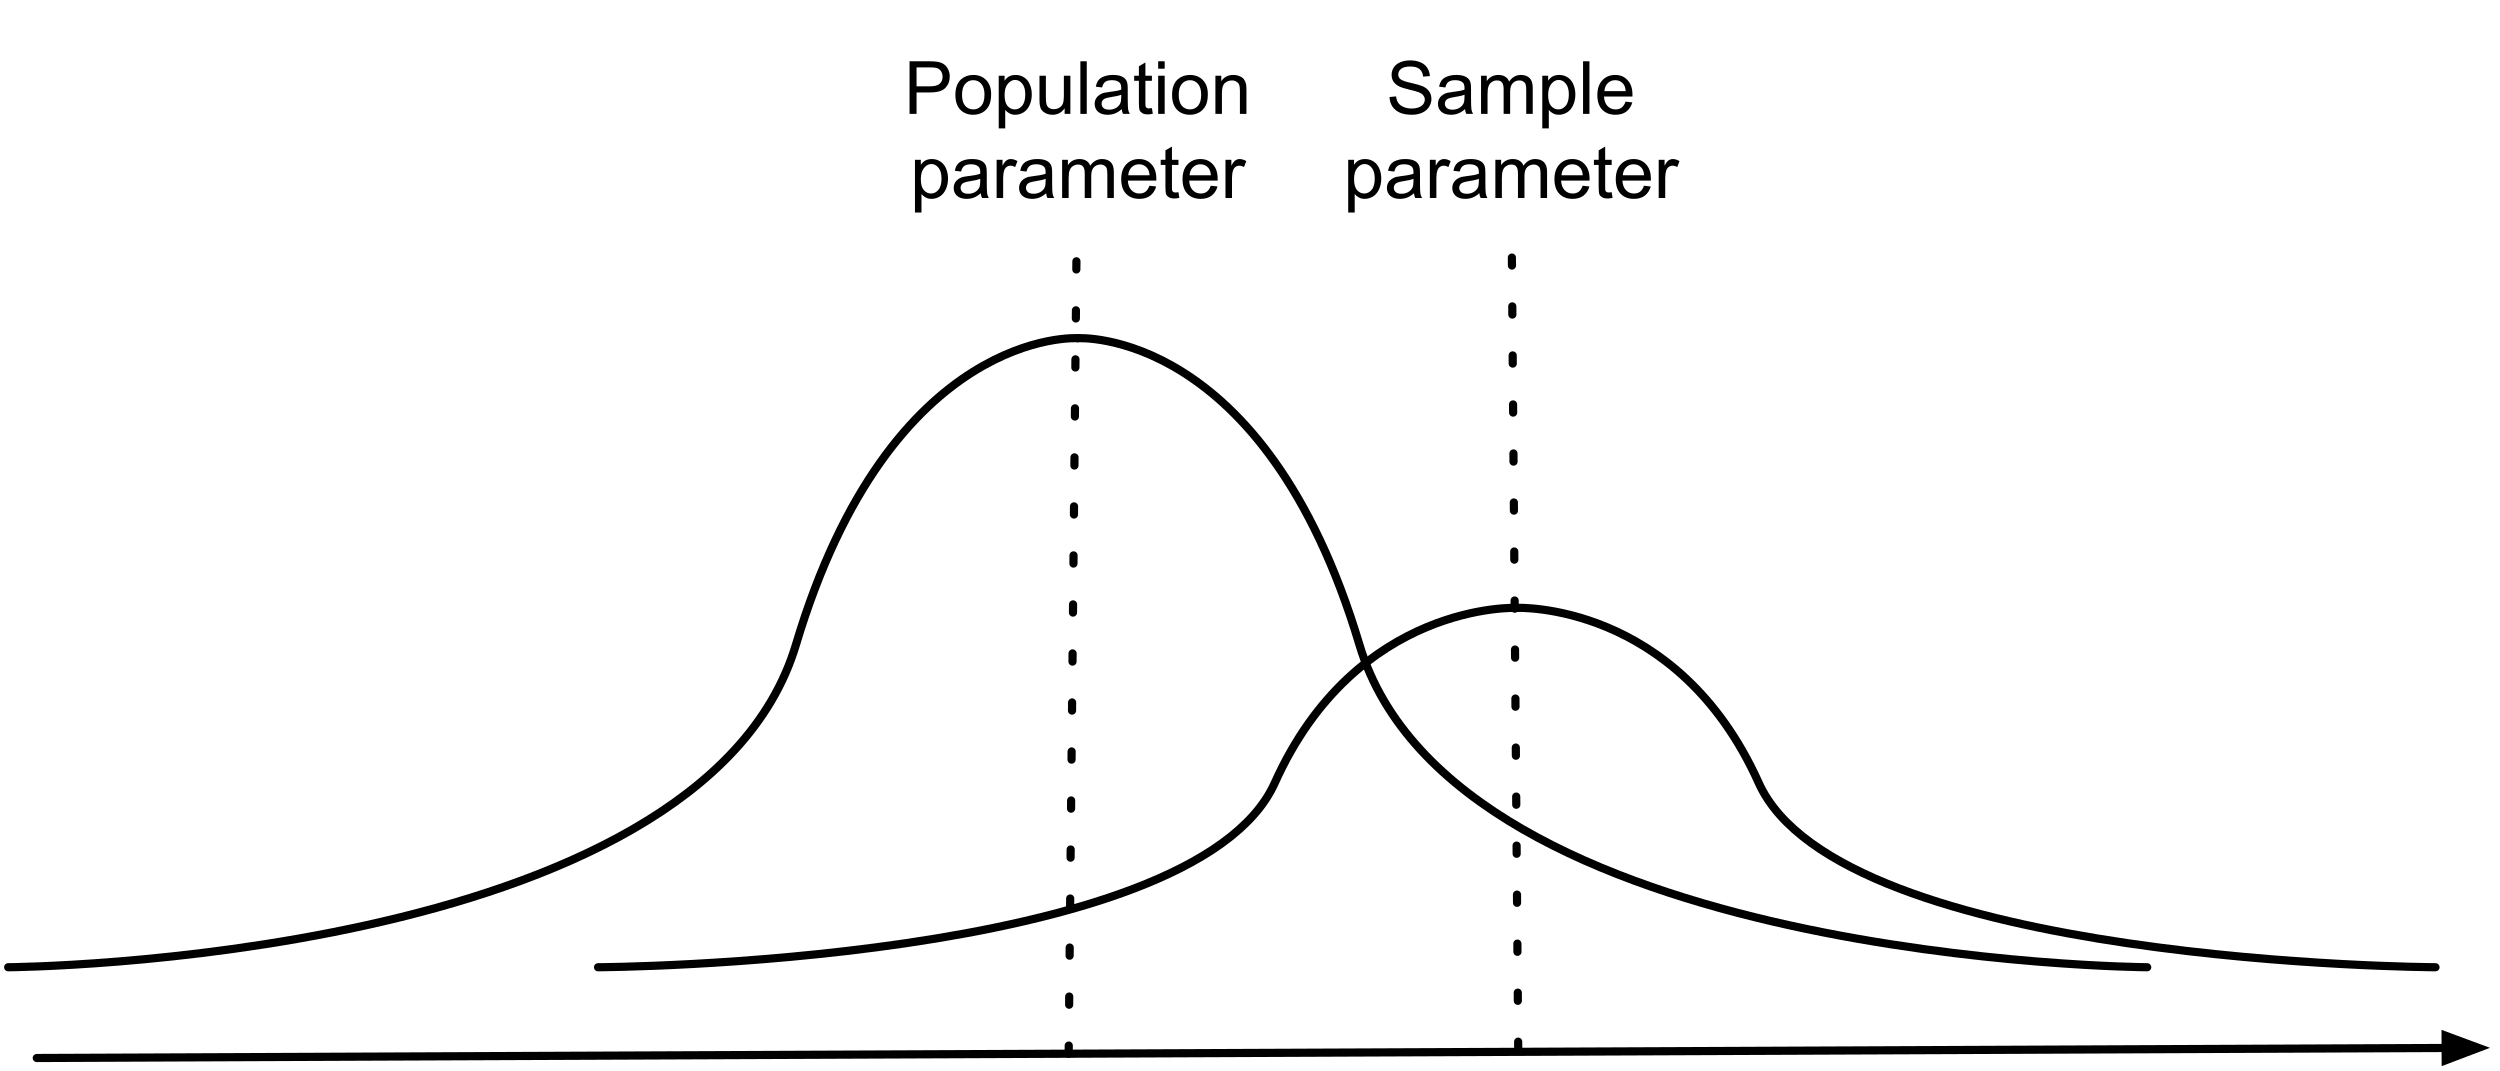
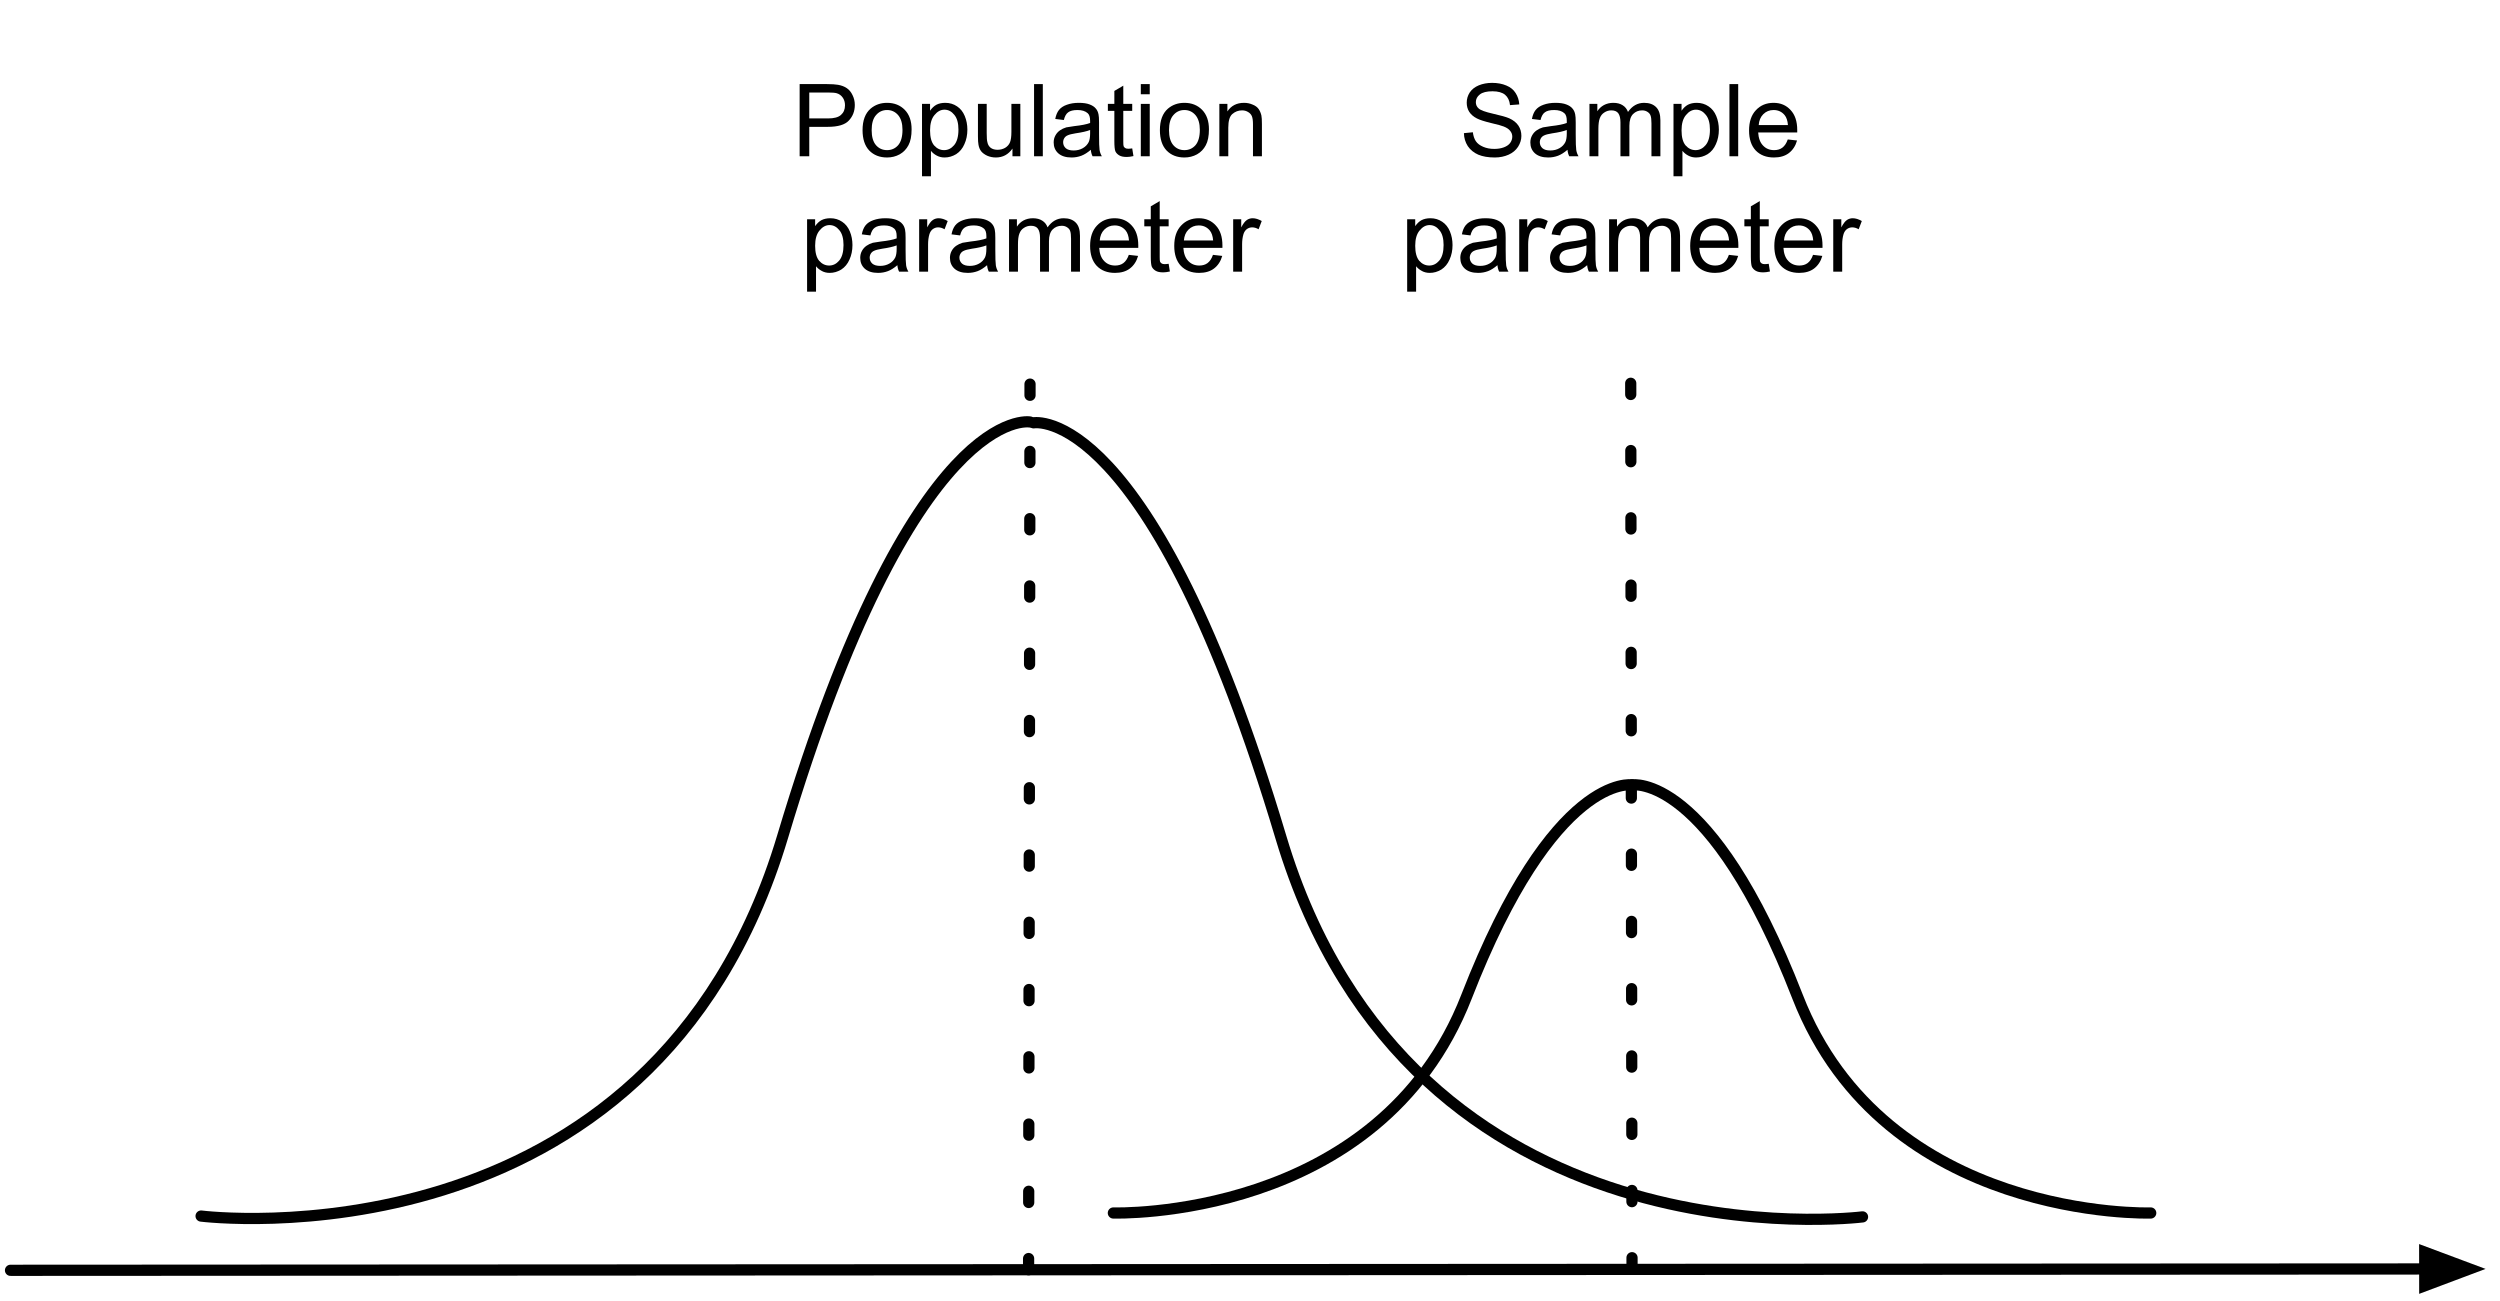
- <svg xmlns="http://www.w3.org/2000/svg" xmlns:xlink="http://www.w3.org/1999/xlink" width="306pt" height="131pt" viewBox="0 0 306 131" version="1.1">
+ <svg xmlns="http://www.w3.org/2000/svg" xmlns:xlink="http://www.w3.org/1999/xlink" width="223pt" height="116pt" viewBox="0 0 223 116" version="1.1">
  <defs>
    <g>
      <symbol overflow="visible" id="glyph0-0">
        <path style="stroke:none;" d="M 1.125 0 L 1.125 -5.625 L 5.625 -5.625 L 5.625 0 Z M 1.266 -0.141 L 5.484 -0.141 L 5.484 -5.484 L 1.266 -5.484 Z M 1.266 -0.141 " />
      </symbol>
      <symbol overflow="visible" id="glyph0-1">
        <path style="stroke:none;" d="M 0.688 0 L 0.688 -6.438 L 3.125 -6.438 C 3.551 -6.438 3.879 -6.414 4.109 -6.375 C 4.422 -6.32 4.68 -6.223 4.891 -6.078 C 5.109 -5.93 5.281 -5.723 5.406 -5.453 C 5.539 -5.191 5.609 -4.898 5.609 -4.578 C 5.609 -4.023 5.43 -3.562 5.078 -3.188 C 4.734 -2.812 4.109 -2.625 3.203 -2.625 L 1.547 -2.625 L 1.547 0 Z M 1.547 -3.375 L 3.219 -3.375 C 3.758 -3.375 4.145 -3.477 4.375 -3.688 C 4.613 -3.895 4.734 -4.18 4.734 -4.547 C 4.734 -4.816 4.664 -5.047 4.531 -5.234 C 4.395 -5.43 4.211 -5.562 3.984 -5.625 C 3.848 -5.664 3.582 -5.688 3.188 -5.688 L 1.547 -5.688 Z M 1.547 -3.375 " />
      </symbol>
      <symbol overflow="visible" id="glyph0-2">
        <path style="stroke:none;" d="M 0.297 -2.328 C 0.297 -3.191 0.535 -3.832 1.016 -4.25 C 1.422 -4.594 1.91 -4.766 2.484 -4.766 C 3.129 -4.766 3.656 -4.555 4.062 -4.141 C 4.469 -3.723 4.672 -3.145 4.672 -2.406 C 4.672 -1.801 4.578 -1.328 4.391 -0.984 C 4.211 -0.641 3.953 -0.367 3.609 -0.172 C 3.266 0.016 2.891 0.109 2.484 0.109 C 1.828 0.109 1.297 -0.098 0.891 -0.516 C 0.492 -0.941 0.297 -1.547 0.297 -2.328 Z M 1.109 -2.328 C 1.109 -1.734 1.238 -1.285 1.5 -0.984 C 1.758 -0.691 2.086 -0.547 2.484 -0.547 C 2.879 -0.547 3.207 -0.691 3.469 -0.984 C 3.727 -1.285 3.859 -1.742 3.859 -2.359 C 3.859 -2.93 3.727 -3.367 3.469 -3.672 C 3.207 -3.973 2.879 -4.125 2.484 -4.125 C 2.086 -4.125 1.758 -3.973 1.5 -3.672 C 1.238 -3.379 1.109 -2.93 1.109 -2.328 Z M 1.109 -2.328 " />
      </symbol>
      <symbol overflow="visible" id="glyph0-3">
        <path style="stroke:none;" d="M 0.594 1.781 L 0.594 -4.672 L 1.312 -4.672 L 1.312 -4.062 C 1.477 -4.301 1.664 -4.477 1.875 -4.594 C 2.094 -4.707 2.359 -4.766 2.672 -4.766 C 3.066 -4.766 3.414 -4.66 3.719 -4.453 C 4.02 -4.254 4.25 -3.969 4.406 -3.594 C 4.562 -3.219 4.641 -2.812 4.641 -2.375 C 4.641 -1.895 4.551 -1.461 4.375 -1.078 C 4.207 -0.691 3.961 -0.395 3.641 -0.188 C 3.316 0.008 2.973 0.109 2.609 0.109 C 2.348 0.109 2.113 0.051 1.906 -0.062 C 1.695 -0.176 1.523 -0.316 1.391 -0.484 L 1.391 1.781 Z M 1.312 -2.312 C 1.312 -1.707 1.43 -1.258 1.672 -0.969 C 1.922 -0.688 2.219 -0.547 2.562 -0.547 C 2.906 -0.547 3.203 -0.691 3.453 -0.984 C 3.711 -1.285 3.844 -1.75 3.844 -2.375 C 3.844 -2.969 3.719 -3.41 3.469 -3.703 C 3.227 -4.004 2.938 -4.156 2.594 -4.156 C 2.258 -4.156 1.961 -3.992 1.703 -3.672 C 1.441 -3.359 1.312 -2.906 1.312 -2.312 Z M 1.312 -2.312 " />
      </symbol>
      <symbol overflow="visible" id="glyph0-4">
        <path style="stroke:none;" d="M 3.656 0 L 3.656 -0.688 C 3.289 -0.156 2.797 0.109 2.172 0.109 C 1.898 0.109 1.645 0.055 1.406 -0.047 C 1.164 -0.16 0.984 -0.297 0.859 -0.453 C 0.742 -0.609 0.664 -0.801 0.625 -1.031 C 0.594 -1.188 0.578 -1.438 0.578 -1.781 L 0.578 -4.672 L 1.359 -4.672 L 1.359 -2.078 C 1.359 -1.66 1.379 -1.383 1.422 -1.25 C 1.461 -1.039 1.562 -0.875 1.719 -0.75 C 1.883 -0.633 2.086 -0.578 2.328 -0.578 C 2.566 -0.578 2.789 -0.633 3 -0.75 C 3.207 -0.875 3.352 -1.039 3.438 -1.25 C 3.52 -1.457 3.562 -1.766 3.562 -2.172 L 3.562 -4.672 L 4.359 -4.672 L 4.359 0 Z M 3.656 0 " />
      </symbol>
      <symbol overflow="visible" id="glyph0-5">
        <path style="stroke:none;" d="M 0.578 0 L 0.578 -6.438 L 1.359 -6.438 L 1.359 0 Z M 0.578 0 " />
      </symbol>
      <symbol overflow="visible" id="glyph0-6">
        <path style="stroke:none;" d="M 3.641 -0.578 C 3.348 -0.328 3.066 -0.148 2.797 -0.047 C 2.523 0.055 2.234 0.109 1.922 0.109 C 1.41 0.109 1.016 -0.016 0.734 -0.266 C 0.461 -0.516 0.328 -0.836 0.328 -1.234 C 0.328 -1.461 0.379 -1.672 0.484 -1.859 C 0.586 -2.047 0.723 -2.195 0.891 -2.312 C 1.055 -2.426 1.242 -2.516 1.453 -2.578 C 1.609 -2.609 1.844 -2.645 2.156 -2.688 C 2.801 -2.758 3.273 -2.852 3.578 -2.969 C 3.578 -3.07 3.578 -3.141 3.578 -3.172 C 3.578 -3.492 3.504 -3.719 3.359 -3.844 C 3.148 -4.031 2.848 -4.125 2.453 -4.125 C 2.078 -4.125 1.801 -4.055 1.625 -3.922 C 1.445 -3.797 1.316 -3.566 1.234 -3.234 L 0.469 -3.328 C 0.531 -3.66 0.641 -3.926 0.797 -4.125 C 0.961 -4.332 1.195 -4.488 1.5 -4.594 C 1.812 -4.707 2.164 -4.766 2.562 -4.766 C 2.969 -4.766 3.289 -4.719 3.531 -4.625 C 3.781 -4.531 3.961 -4.41 4.078 -4.266 C 4.203 -4.129 4.285 -3.953 4.328 -3.734 C 4.359 -3.598 4.375 -3.359 4.375 -3.016 L 4.375 -1.953 C 4.375 -1.223 4.391 -0.758 4.422 -0.562 C 4.453 -0.363 4.52 -0.176 4.625 0 L 3.797 0 C 3.711 -0.164 3.66 -0.359 3.641 -0.578 Z M 3.578 -2.344 C 3.285 -2.227 2.852 -2.129 2.281 -2.047 C 1.957 -1.992 1.727 -1.938 1.594 -1.875 C 1.457 -1.82 1.352 -1.738 1.281 -1.625 C 1.207 -1.508 1.172 -1.383 1.172 -1.25 C 1.172 -1.039 1.25 -0.863 1.406 -0.719 C 1.562 -0.582 1.797 -0.516 2.109 -0.516 C 2.41 -0.516 2.68 -0.582 2.922 -0.719 C 3.16 -0.852 3.336 -1.035 3.453 -1.266 C 3.535 -1.441 3.578 -1.703 3.578 -2.047 Z M 3.578 -2.344 " />
      </symbol>
      <symbol overflow="visible" id="glyph0-7">
        <path style="stroke:none;" d="M 2.328 -0.703 L 2.438 -0.016 C 2.207 0.035 2.008 0.062 1.844 0.062 C 1.551 0.062 1.328 0.016 1.172 -0.078 C 1.016 -0.172 0.898 -0.289 0.828 -0.438 C 0.766 -0.582 0.734 -0.891 0.734 -1.359 L 0.734 -4.047 L 0.156 -4.047 L 0.156 -4.672 L 0.734 -4.672 L 0.734 -5.828 L 1.531 -6.297 L 1.531 -4.672 L 2.328 -4.672 L 2.328 -4.047 L 1.531 -4.047 L 1.531 -1.328 C 1.531 -1.098 1.539 -0.953 1.562 -0.891 C 1.594 -0.828 1.641 -0.773 1.703 -0.734 C 1.766 -0.691 1.852 -0.672 1.969 -0.672 C 2.062 -0.672 2.18 -0.68 2.328 -0.703 Z M 2.328 -0.703 " />
      </symbol>
      <symbol overflow="visible" id="glyph0-8">
        <path style="stroke:none;" d="M 0.594 -5.531 L 0.594 -6.438 L 1.391 -6.438 L 1.391 -5.531 Z M 0.594 0 L 0.594 -4.672 L 1.391 -4.672 L 1.391 0 Z M 0.594 0 " />
      </symbol>
      <symbol overflow="visible" id="glyph0-9">
        <path style="stroke:none;" d="M 0.594 0 L 0.594 -4.672 L 1.312 -4.672 L 1.312 -4 C 1.645 -4.508 2.141 -4.766 2.797 -4.766 C 3.078 -4.766 3.332 -4.711 3.562 -4.609 C 3.801 -4.516 3.977 -4.383 4.094 -4.219 C 4.207 -4.062 4.289 -3.867 4.344 -3.641 C 4.375 -3.492 4.391 -3.238 4.391 -2.875 L 4.391 0 L 3.594 0 L 3.594 -2.844 C 3.594 -3.164 3.562 -3.406 3.5 -3.562 C 3.438 -3.719 3.328 -3.844 3.172 -3.938 C 3.016 -4.039 2.832 -4.094 2.625 -4.094 C 2.289 -4.094 2 -3.984 1.75 -3.766 C 1.508 -3.555 1.391 -3.148 1.391 -2.547 L 1.391 0 Z M 0.594 0 " />
      </symbol>
      <symbol overflow="visible" id="glyph0-10">
        <path style="stroke:none;" d="" />
      </symbol>
      <symbol overflow="visible" id="glyph0-11">
        <path style="stroke:none;" d="M 0.578 0 L 0.578 -4.672 L 1.297 -4.672 L 1.297 -3.953 C 1.473 -4.285 1.641 -4.504 1.797 -4.609 C 1.953 -4.711 2.125 -4.766 2.312 -4.766 C 2.57 -4.766 2.844 -4.68 3.125 -4.516 L 2.844 -3.781 C 2.656 -3.895 2.461 -3.953 2.266 -3.953 C 2.098 -3.953 1.941 -3.898 1.797 -3.797 C 1.66 -3.691 1.562 -3.547 1.5 -3.359 C 1.414 -3.078 1.375 -2.77 1.375 -2.438 L 1.375 0 Z M 0.578 0 " />
      </symbol>
      <symbol overflow="visible" id="glyph0-12">
        <path style="stroke:none;" d="M 0.594 0 L 0.594 -4.672 L 1.297 -4.672 L 1.297 -4.016 C 1.441 -4.242 1.633 -4.426 1.875 -4.562 C 2.125 -4.695 2.406 -4.766 2.719 -4.766 C 3.062 -4.766 3.344 -4.691 3.562 -4.547 C 3.781 -4.41 3.938 -4.211 4.031 -3.953 C 4.406 -4.492 4.883 -4.766 5.469 -4.766 C 5.938 -4.766 6.297 -4.633 6.547 -4.375 C 6.797 -4.125 6.922 -3.734 6.922 -3.203 L 6.922 0 L 6.125 0 L 6.125 -2.938 C 6.125 -3.258 6.098 -3.488 6.047 -3.625 C 6.004 -3.758 5.914 -3.867 5.781 -3.953 C 5.645 -4.047 5.484 -4.094 5.297 -4.094 C 4.973 -4.094 4.703 -3.984 4.484 -3.766 C 4.266 -3.547 4.156 -3.195 4.156 -2.719 L 4.156 0 L 3.359 0 L 3.359 -3.031 C 3.359 -3.383 3.297 -3.648 3.172 -3.828 C 3.047 -4.004 2.836 -4.094 2.547 -4.094 C 2.316 -4.094 2.109 -4.031 1.922 -3.906 C 1.734 -3.789 1.598 -3.617 1.516 -3.391 C 1.43 -3.172 1.391 -2.848 1.391 -2.422 L 1.391 0 Z M 0.594 0 " />
      </symbol>
      <symbol overflow="visible" id="glyph0-13">
        <path style="stroke:none;" d="M 3.781 -1.5 L 4.609 -1.406 C 4.473 -0.926 4.227 -0.551 3.875 -0.281 C 3.531 -0.02 3.086 0.109 2.547 0.109 C 1.867 0.109 1.328 -0.098 0.922 -0.516 C 0.523 -0.941 0.328 -1.535 0.328 -2.297 C 0.328 -3.078 0.531 -3.68 0.938 -4.109 C 1.344 -4.547 1.867 -4.766 2.516 -4.766 C 3.141 -4.766 3.645 -4.551 4.031 -4.125 C 4.426 -3.707 4.625 -3.113 4.625 -2.344 C 4.625 -2.289 4.625 -2.219 4.625 -2.125 L 1.141 -2.125 C 1.172 -1.613 1.316 -1.223 1.578 -0.953 C 1.836 -0.68 2.164 -0.547 2.562 -0.547 C 2.852 -0.547 3.098 -0.617 3.297 -0.766 C 3.504 -0.922 3.664 -1.164 3.781 -1.5 Z M 1.188 -2.781 L 3.797 -2.781 C 3.766 -3.176 3.664 -3.473 3.5 -3.672 C 3.25 -3.973 2.922 -4.125 2.516 -4.125 C 2.148 -4.125 1.844 -4 1.594 -3.75 C 1.352 -3.508 1.219 -3.188 1.188 -2.781 Z M 1.188 -2.781 " />
      </symbol>
      <symbol overflow="visible" id="glyph0-14">
        <path style="stroke:none;" d="M 0.406 -2.062 L 1.203 -2.141 C 1.242 -1.816 1.332 -1.551 1.469 -1.344 C 1.613 -1.133 1.832 -0.969 2.125 -0.844 C 2.414 -0.719 2.742 -0.656 3.109 -0.656 C 3.43 -0.656 3.719 -0.703 3.969 -0.797 C 4.219 -0.891 4.406 -1.02 4.531 -1.188 C 4.656 -1.363 4.719 -1.551 4.719 -1.75 C 4.719 -1.945 4.656 -2.117 4.531 -2.266 C 4.414 -2.422 4.223 -2.551 3.953 -2.656 C 3.785 -2.727 3.406 -2.832 2.812 -2.969 C 2.219 -3.113 1.801 -3.25 1.562 -3.375 C 1.258 -3.531 1.031 -3.727 0.875 -3.969 C 0.727 -4.207 0.656 -4.477 0.656 -4.781 C 0.656 -5.102 0.742 -5.406 0.922 -5.688 C 1.109 -5.969 1.379 -6.18 1.734 -6.328 C 2.086 -6.473 2.484 -6.547 2.922 -6.547 C 3.398 -6.547 3.82 -6.469 4.188 -6.312 C 4.551 -6.164 4.828 -5.941 5.016 -5.641 C 5.211 -5.336 5.32 -5 5.344 -4.625 L 4.516 -4.562 C 4.473 -4.969 4.328 -5.273 4.078 -5.484 C 3.828 -5.691 3.453 -5.797 2.953 -5.797 C 2.441 -5.797 2.066 -5.703 1.828 -5.516 C 1.586 -5.328 1.469 -5.098 1.469 -4.828 C 1.469 -4.598 1.551 -4.41 1.719 -4.266 C 1.883 -4.109 2.312 -3.953 3 -3.797 C 3.695 -3.641 4.176 -3.504 4.438 -3.391 C 4.812 -3.223 5.086 -3.004 5.266 -2.734 C 5.441 -2.473 5.531 -2.164 5.531 -1.812 C 5.531 -1.477 5.43 -1.156 5.234 -0.844 C 5.035 -0.539 4.754 -0.305 4.391 -0.141 C 4.023 0.023 3.613 0.109 3.156 0.109 C 2.57 0.109 2.082 0.023 1.688 -0.141 C 1.289 -0.316 0.977 -0.57 0.75 -0.906 C 0.531 -1.25 0.414 -1.633 0.406 -2.062 Z M 0.406 -2.062 " />
      </symbol>
    </g>
  </defs>
  <g id="surface1">
-     <path style="fill:none;stroke-width:1;stroke-linecap:round;stroke-linejoin:round;stroke:rgb(0%,0%,0%);stroke-opacity:1;stroke-miterlimit:10;" d="M -153 104.391 C -153 104.391 -68.223 103.832 -56.574 64.902 C -44.93 25.973 -22.094 27.395 -22.094 27.395 " transform="matrix(1,0,0,1,154,14)" />
-     <path style="fill:none;stroke-width:1;stroke-linecap:round;stroke-linejoin:round;stroke:rgb(0%,0%,0%);stroke-opacity:1;stroke-miterlimit:10;" d="M 108.816 104.391 C 108.816 104.391 24.035 103.832 12.391 64.902 C 0.742 25.973 -22.094 27.395 -22.094 27.395 " transform="matrix(1,0,0,1,154,14)" />
-     <path style="fill:none;stroke-width:1;stroke-linecap:round;stroke-linejoin:round;stroke:rgb(0%,0%,0%);stroke-opacity:1;stroke-miterlimit:10;" d="M -80.801 104.391 C -80.801 104.391 -7.977 104.07 2.031 81.832 C 12.035 59.59 31.648 60.402 31.648 60.402 " transform="matrix(1,0,0,1,154,14)" />
-     <path style="fill:none;stroke-width:1;stroke-linecap:round;stroke-linejoin:round;stroke:rgb(0%,0%,0%);stroke-opacity:1;stroke-miterlimit:10;" d="M 144.102 104.391 C 144.102 104.391 71.273 104.07 61.27 81.832 C 51.266 59.59 31.648 60.402 31.648 60.402 " transform="matrix(1,0,0,1,154,14)" />
-     <path style="fill:none;stroke-width:1;stroke-linecap:round;stroke-linejoin:round;stroke:rgb(0%,0%,0%);stroke-opacity:1;stroke-miterlimit:10;" d="M -149.5 115.5 L 145.352 114.273 " transform="matrix(1,0,0,1,154,14)" />
-     <path style="fill-rule:nonzero;fill:rgb(0%,0%,0%);fill-opacity:1;stroke-width:1;stroke-linecap:butt;stroke-linejoin:miter;stroke:rgb(0%,0%,0%);stroke-opacity:1;stroke-miterlimit:10;" d="M 149.352 114.258 L 145.344 112.773 L 145.355 115.773 Z M 149.352 114.258 " transform="matrix(1,0,0,1,154,14)" />
+     <path style="fill:none;stroke-width:1;stroke-linecap:round;stroke-linejoin:round;stroke:rgb(0%,0%,0%);stroke-opacity:1;stroke-miterlimit:10;" d="M -96.062 94.473 C -96.062 94.473 -55.836 99.555 -44.188 60.625 C -32.543 21.695 -22.129 23.641 -22.129 23.641 " transform="matrix(1,0,0,1,114,14)" />
+     <path style="fill:none;stroke-width:1;stroke-linecap:round;stroke-linejoin:round;stroke:rgb(0%,0%,0%);stroke-opacity:1;stroke-miterlimit:10;" d="M -113.062 99.312 L 102.289 99.191 " transform="matrix(1,0,0,1,114,14)" />
+     <path style="fill-rule:nonzero;fill:rgb(0%,0%,0%);fill-opacity:1;stroke-width:1;stroke-linecap:butt;stroke-linejoin:miter;stroke:rgb(0%,0%,0%);stroke-opacity:1;stroke-miterlimit:10;" d="M 106.289 99.188 L 102.285 97.691 L 102.289 100.691 Z M 106.289 99.188 " transform="matrix(1,0,0,1,114,14)" />
    <g style="fill:rgb(0%,0%,0%);fill-opacity:1;">
-       <use xlink:href="#glyph0-1" x="110.64" y="13.939" />
-       <use xlink:href="#glyph0-2" x="116.643" y="13.939" />
+       <use xlink:href="#glyph0-1" x="70.64" y="13.939" />
+       <use xlink:href="#glyph0-2" x="76.643" y="13.939" />
    </g>
    <g style="fill:rgb(0%,0%,0%);fill-opacity:1;">
-       <use xlink:href="#glyph0-3" x="121.649" y="13.939" />
+       <use xlink:href="#glyph0-3" x="81.649" y="13.939" />
    </g>
    <g style="fill:rgb(0%,0%,0%);fill-opacity:1;">
-       <use xlink:href="#glyph0-4" x="126.655" y="13.939" />
+       <use xlink:href="#glyph0-4" x="86.655" y="13.939" />
    </g>
    <g style="fill:rgb(0%,0%,0%);fill-opacity:1;">
-       <use xlink:href="#glyph0-5" x="131.66" y="13.939" />
+       <use xlink:href="#glyph0-5" x="91.66" y="13.939" />
    </g>
    <g style="fill:rgb(0%,0%,0%);fill-opacity:1;">
-       <use xlink:href="#glyph0-6" x="133.66" y="13.939" />
+       <use xlink:href="#glyph0-6" x="93.66" y="13.939" />
    </g>
    <g style="fill:rgb(0%,0%,0%);fill-opacity:1;">
-       <use xlink:href="#glyph0-7" x="138.666" y="13.939" />
+       <use xlink:href="#glyph0-7" x="98.666" y="13.939" />
    </g>
    <g style="fill:rgb(0%,0%,0%);fill-opacity:1;">
-       <use xlink:href="#glyph0-8" x="141.166" y="13.939" />
+       <use xlink:href="#glyph0-8" x="101.166" y="13.939" />
    </g>
    <g style="fill:rgb(0%,0%,0%);fill-opacity:1;">
-       <use xlink:href="#glyph0-2" x="143.166" y="13.939" />
+       <use xlink:href="#glyph0-2" x="103.166" y="13.939" />
    </g>
    <g style="fill:rgb(0%,0%,0%);fill-opacity:1;">
-       <use xlink:href="#glyph0-9" x="148.172" y="13.939" />
+       <use xlink:href="#glyph0-9" x="108.172" y="13.939" />
    </g>
    <g style="fill:rgb(0%,0%,0%);fill-opacity:1;">
-       <use xlink:href="#glyph0-10" x="153.178" y="13.939" />
+       <use xlink:href="#glyph0-10" x="113.178" y="13.939" />
    </g>
    <g style="fill:rgb(0%,0%,0%);fill-opacity:1;">
-       <use xlink:href="#glyph0-3" x="111.398" y="24.233" />
+       <use xlink:href="#glyph0-3" x="71.398" y="24.233" />
    </g>
    <g style="fill:rgb(0%,0%,0%);fill-opacity:1;">
-       <use xlink:href="#glyph0-6" x="116.404" y="24.233" />
+       <use xlink:href="#glyph0-6" x="76.404" y="24.233" />
    </g>
    <g style="fill:rgb(0%,0%,0%);fill-opacity:1;">
-       <use xlink:href="#glyph0-11" x="121.41" y="24.233" />
-       <use xlink:href="#glyph0-6" x="124.407" y="24.233" />
+       <use xlink:href="#glyph0-11" x="81.41" y="24.233" />
+       <use xlink:href="#glyph0-6" x="84.407" y="24.233" />
    </g>
    <g style="fill:rgb(0%,0%,0%);fill-opacity:1;">
-       <use xlink:href="#glyph0-12" x="129.412" y="24.233" />
-       <use xlink:href="#glyph0-13" x="136.909" y="24.233" />
+       <use xlink:href="#glyph0-12" x="89.412" y="24.233" />
+       <use xlink:href="#glyph0-13" x="96.909" y="24.233" />
    </g>
    <g style="fill:rgb(0%,0%,0%);fill-opacity:1;">
-       <use xlink:href="#glyph0-7" x="141.915" y="24.233" />
+       <use xlink:href="#glyph0-7" x="101.915" y="24.233" />
    </g>
    <g style="fill:rgb(0%,0%,0%);fill-opacity:1;">
-       <use xlink:href="#glyph0-13" x="144.415" y="24.233" />
+       <use xlink:href="#glyph0-13" x="104.415" y="24.233" />
    </g>
    <g style="fill:rgb(0%,0%,0%);fill-opacity:1;">
-       <use xlink:href="#glyph0-11" x="149.421" y="24.233" />
+       <use xlink:href="#glyph0-11" x="109.421" y="24.233" />
    </g>
    <g style="fill:rgb(0%,0%,0%);fill-opacity:1;">
-       <use xlink:href="#glyph0-14" x="169.676" y="13.939" />
-       <use xlink:href="#glyph0-6" x="175.679" y="13.939" />
+       <use xlink:href="#glyph0-14" x="130.176" y="13.939" />
+       <use xlink:href="#glyph0-6" x="136.179" y="13.939" />
    </g>
    <g style="fill:rgb(0%,0%,0%);fill-opacity:1;">
-       <use xlink:href="#glyph0-12" x="180.685" y="13.939" />
-       <use xlink:href="#glyph0-3" x="188.182" y="13.939" />
+       <use xlink:href="#glyph0-12" x="141.185" y="13.939" />
+       <use xlink:href="#glyph0-3" x="148.682" y="13.939" />
    </g>
    <g style="fill:rgb(0%,0%,0%);fill-opacity:1;">
-       <use xlink:href="#glyph0-5" x="193.188" y="13.939" />
+       <use xlink:href="#glyph0-5" x="153.688" y="13.939" />
    </g>
    <g style="fill:rgb(0%,0%,0%);fill-opacity:1;">
-       <use xlink:href="#glyph0-13" x="195.188" y="13.939" />
+       <use xlink:href="#glyph0-13" x="155.688" y="13.939" />
    </g>
    <g style="fill:rgb(0%,0%,0%);fill-opacity:1;">
-       <use xlink:href="#glyph0-10" x="200.194" y="13.939" />
+       <use xlink:href="#glyph0-10" x="160.694" y="13.939" />
    </g>
    <g style="fill:rgb(0%,0%,0%);fill-opacity:1;">
-       <use xlink:href="#glyph0-3" x="164.425" y="24.233" />
+       <use xlink:href="#glyph0-3" x="124.925" y="24.233" />
    </g>
    <g style="fill:rgb(0%,0%,0%);fill-opacity:1;">
-       <use xlink:href="#glyph0-6" x="169.431" y="24.233" />
+       <use xlink:href="#glyph0-6" x="129.931" y="24.233" />
    </g>
    <g style="fill:rgb(0%,0%,0%);fill-opacity:1;">
-       <use xlink:href="#glyph0-11" x="174.437" y="24.233" />
-       <use xlink:href="#glyph0-6" x="177.434" y="24.233" />
+       <use xlink:href="#glyph0-11" x="134.937" y="24.233" />
+       <use xlink:href="#glyph0-6" x="137.934" y="24.233" />
    </g>
    <g style="fill:rgb(0%,0%,0%);fill-opacity:1;">
-       <use xlink:href="#glyph0-12" x="182.439" y="24.233" />
-       <use xlink:href="#glyph0-13" x="189.936" y="24.233" />
+       <use xlink:href="#glyph0-12" x="142.939" y="24.233" />
+       <use xlink:href="#glyph0-13" x="150.436" y="24.233" />
    </g>
    <g style="fill:rgb(0%,0%,0%);fill-opacity:1;">
-       <use xlink:href="#glyph0-7" x="194.942" y="24.233" />
+       <use xlink:href="#glyph0-7" x="155.442" y="24.233" />
    </g>
    <g style="fill:rgb(0%,0%,0%);fill-opacity:1;">
-       <use xlink:href="#glyph0-13" x="197.442" y="24.233" />
+       <use xlink:href="#glyph0-13" x="157.942" y="24.233" />
    </g>
    <g style="fill:rgb(0%,0%,0%);fill-opacity:1;">
-       <use xlink:href="#glyph0-11" x="202.448" y="24.233" />
+       <use xlink:href="#glyph0-11" x="162.948" y="24.233" />
    </g>
-     <path style="fill:none;stroke-width:1;stroke-linecap:round;stroke-linejoin:round;stroke:rgb(0%,0%,0%);stroke-opacity:1;stroke-dasharray:1,5;stroke-miterlimit:10;" d="M -23.195 114.977 L -22.242 17.527 " transform="matrix(1,0,0,1,154,14)" />
-     <path style="fill:none;stroke-width:1;stroke-linecap:round;stroke-linejoin:round;stroke:rgb(0%,0%,0%);stroke-opacity:1;stroke-dasharray:1,5;stroke-miterlimit:10;" d="M 31.832 114.5 L 31.055 17.527 " transform="matrix(1,0,0,1,154,14)" />
+     <path style="fill:none;stroke-width:1;stroke-linecap:round;stroke-linejoin:round;stroke:rgb(0%,0%,0%);stroke-opacity:1;stroke-dasharray:1,5;stroke-miterlimit:10;" d="M -22.25 99.262 L -22.117 17.527 " transform="matrix(1,0,0,1,114,14)" />
+     <path style="fill:none;stroke-width:1;stroke-linecap:round;stroke-linejoin:round;stroke:rgb(0%,0%,0%);stroke-opacity:1;stroke-miterlimit:10;" d="M -14.688 94.199 C -14.688 94.199 9.02 94.949 16.816 74.898 C 24.613 54.852 31.578 56.012 31.578 56.012 " transform="matrix(1,0,0,1,114,14)" />
+     <path style="fill:none;stroke-width:1;stroke-linecap:round;stroke-linejoin:round;stroke:rgb(0%,0%,0%);stroke-opacity:1;stroke-miterlimit:10;" d="M 77.844 94.199 C 77.844 94.199 54.133 94.949 46.34 74.898 C 38.543 54.852 31.578 56.012 31.578 56.012 " transform="matrix(1,0,0,1,114,14)" />
+     <path style="fill:none;stroke-width:1;stroke-linecap:round;stroke-linejoin:round;stroke:rgb(0%,0%,0%);stroke-opacity:1;stroke-dasharray:1,5;stroke-miterlimit:10;" d="M 31.578 99.188 L 31.457 17.527 " transform="matrix(1,0,0,1,114,14)" />
+     <path style="fill:none;stroke-width:1;stroke-linecap:round;stroke-linejoin:round;stroke:rgb(0%,0%,0%);stroke-opacity:1;stroke-miterlimit:10;" d="M 52.137 94.547 C 52.137 94.547 11.906 99.633 0.262 60.699 C -11.387 21.77 -21.801 23.715 -21.801 23.715 " transform="matrix(1,0,0,1,114,14)" />
  </g>
</svg>
